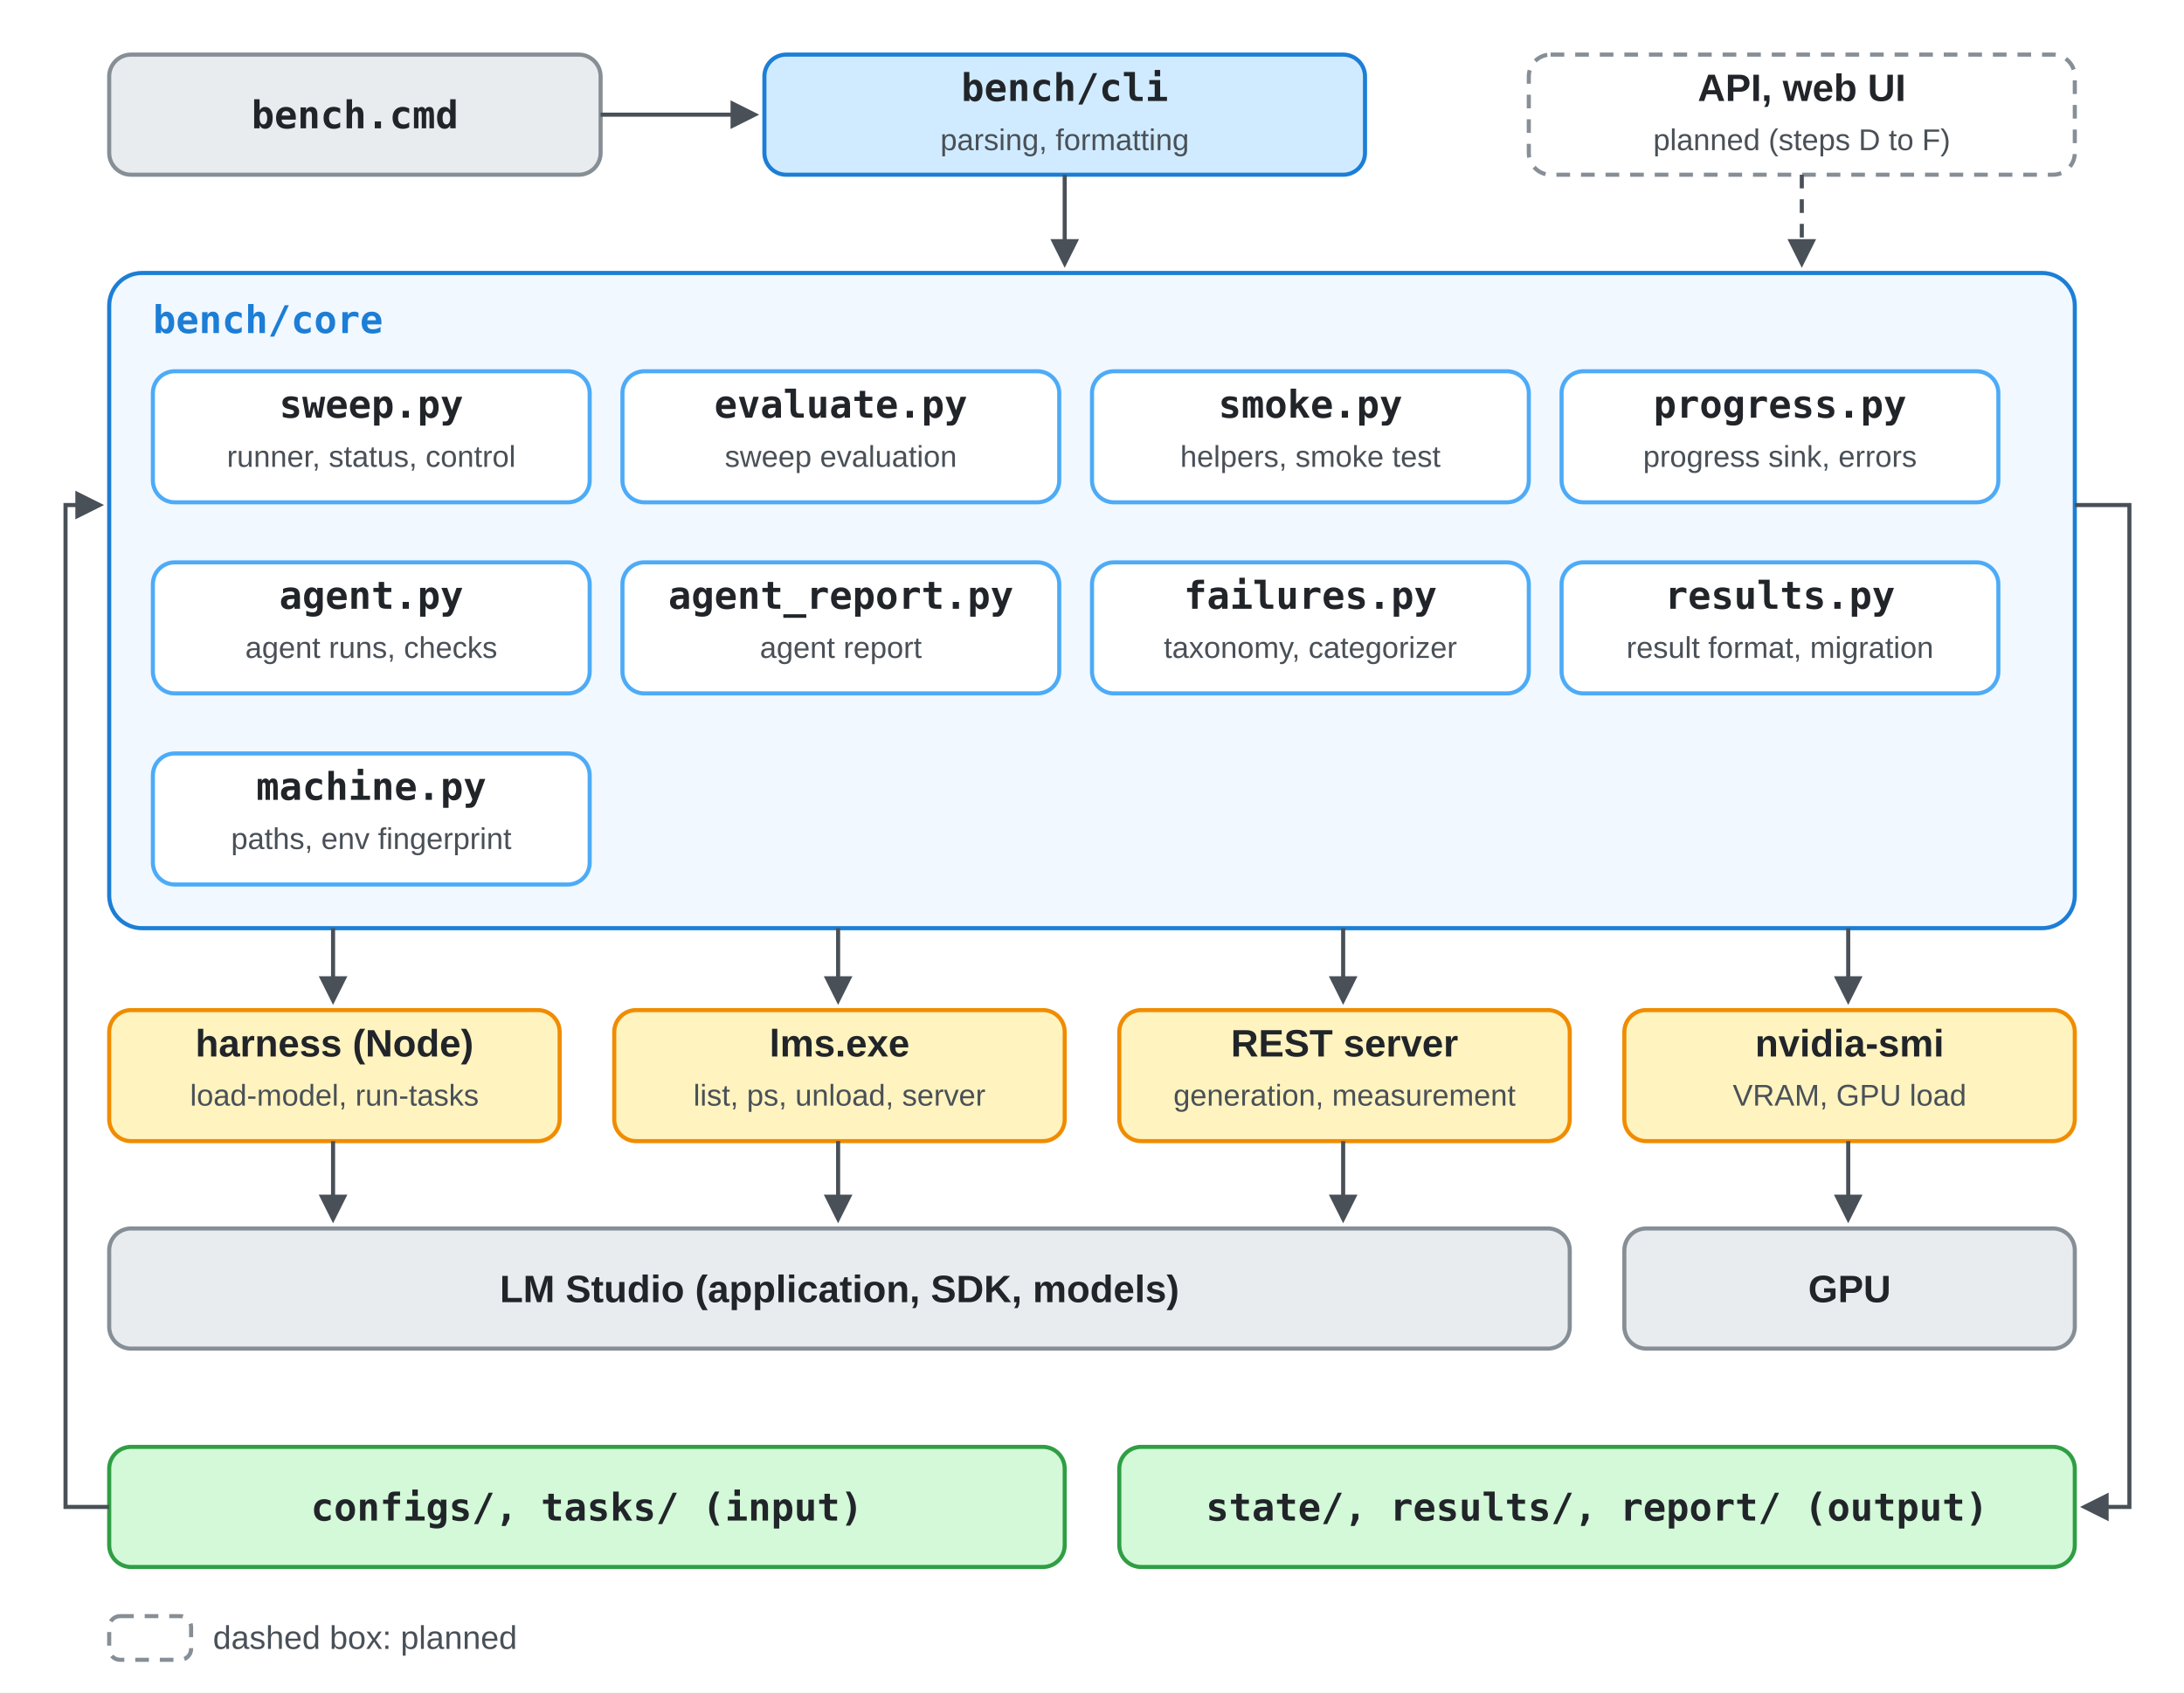
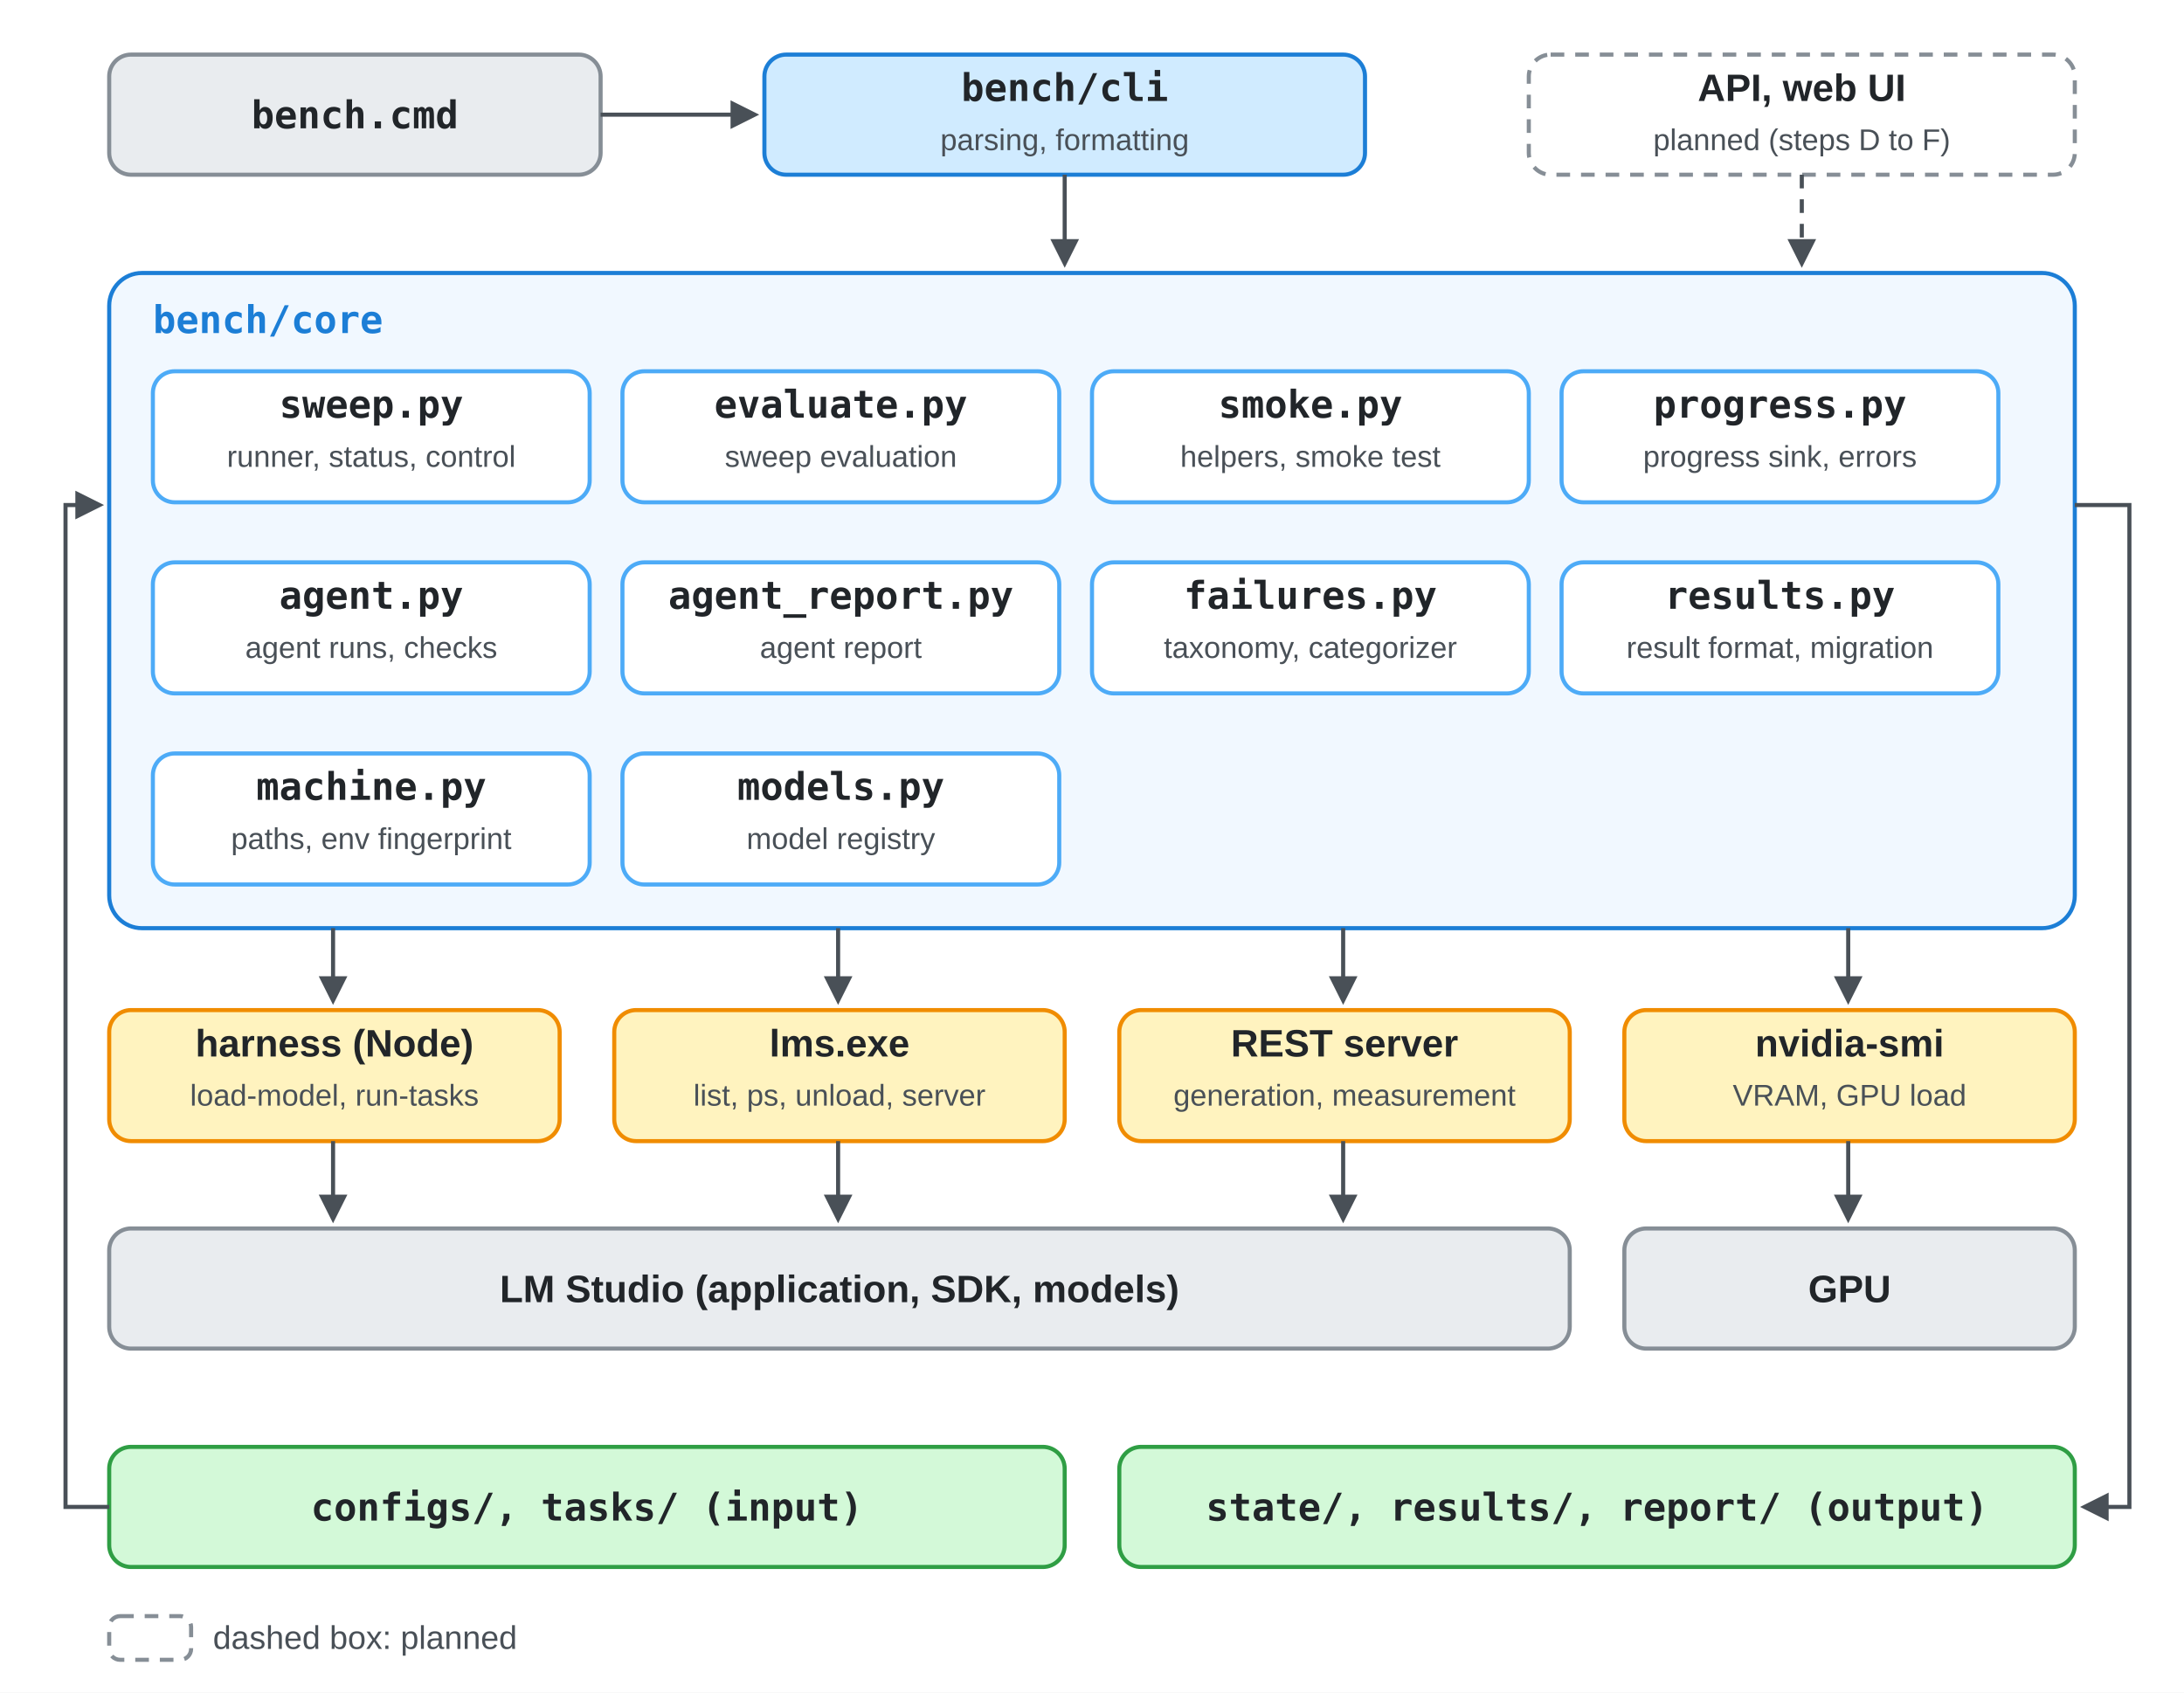
<svg xmlns="http://www.w3.org/2000/svg" viewBox="0 0 800 620" width="800" height="620" role="img" aria-label="Program structure" font-family="Segoe UI, Arial, sans-serif">
  <rect width="800" height="620" fill="#ffffff" />
  <defs>
    <marker id="a" viewBox="0 0 10 10" refX="8" refY="5" markerWidth="7" markerHeight="7" orient="auto">
      <path d="M0,0 L10,5 L0,10 z" fill="#495057" />
    </marker>
  </defs>
  <rect x="40" y="20" width="180" height="44" rx="8" fill="#e9ecef" stroke="#868e96" stroke-width="1.5" />
  <text x="130.0" y="47.0" text-anchor="middle" font-size="14" font-weight="600" font-family="Consolas, monospace" fill="#212529">bench.cmd</text>
  <rect x="280" y="20" width="220" height="44" rx="8" fill="#d0ebff" stroke="#1c7ed6" stroke-width="1.5" />
  <text x="390.0" y="37" text-anchor="middle" font-size="14" font-weight="600" font-family="Consolas, monospace" fill="#212529">bench/cli</text>
  <text x="390.0" y="55" text-anchor="middle" font-size="11" fill="#495057">parsing, formatting</text>
  <rect x="560" y="20" width="200" height="44" rx="8" fill="#ffffff" stroke="#868e96" stroke-width="1.5" stroke-dasharray="5 4" />
  <text x="660.0" y="37" text-anchor="middle" font-size="14" font-weight="600" fill="#212529">API, web UI</text>
  <text x="660.0" y="55" text-anchor="middle" font-size="11" fill="#495057">planned (steps D to F)</text>
  <path d="M220,42 H276" fill="none" stroke="#495057" stroke-width="1.5" marker-end="url(#a)" />
  <path d="M390,64 V96" fill="none" stroke="#495057" stroke-width="1.5" marker-end="url(#a)" />
  <path d="M660,64 V96" fill="none" stroke="#495057" stroke-width="1.5" stroke-dasharray="5 4" marker-end="url(#a)" />
  <rect x="40" y="100" width="720" height="240" rx="12" fill="#f1f8ff" stroke="#1c7ed6" stroke-width="1.5" />
  <text x="56" y="122" font-size="14" font-weight="600" font-family="Consolas, monospace" fill="#1c7ed6">bench/core</text>
  <rect x="56" y="136" width="160" height="48" rx="8" fill="#ffffff" stroke="#4dabf7" stroke-width="1.5" />
  <text x="136.0" y="153" text-anchor="middle" font-size="14" font-weight="600" font-family="Consolas, monospace" fill="#212529">sweep.py</text>
  <text x="136.0" y="171" text-anchor="middle" font-size="11" fill="#495057">runner, status, control</text>
  <rect x="228" y="136" width="160" height="48" rx="8" fill="#ffffff" stroke="#4dabf7" stroke-width="1.5" />
  <text x="308.0" y="153" text-anchor="middle" font-size="14" font-weight="600" font-family="Consolas, monospace" fill="#212529">evaluate.py</text>
  <text x="308.0" y="171" text-anchor="middle" font-size="11" fill="#495057">sweep evaluation</text>
  <rect x="400" y="136" width="160" height="48" rx="8" fill="#ffffff" stroke="#4dabf7" stroke-width="1.5" />
  <text x="480.0" y="153" text-anchor="middle" font-size="14" font-weight="600" font-family="Consolas, monospace" fill="#212529">smoke.py</text>
  <text x="480.0" y="171" text-anchor="middle" font-size="11" fill="#495057">helpers, smoke test</text>
  <rect x="572" y="136" width="160" height="48" rx="8" fill="#ffffff" stroke="#4dabf7" stroke-width="1.5" />
  <text x="652.0" y="153" text-anchor="middle" font-size="14" font-weight="600" font-family="Consolas, monospace" fill="#212529">progress.py</text>
  <text x="652.0" y="171" text-anchor="middle" font-size="11" fill="#495057">progress sink, errors</text>
  <rect x="56" y="206" width="160" height="48" rx="8" fill="#ffffff" stroke="#4dabf7" stroke-width="1.5" />
  <text x="136.0" y="223" text-anchor="middle" font-size="14" font-weight="600" font-family="Consolas, monospace" fill="#212529">agent.py</text>
  <text x="136.0" y="241" text-anchor="middle" font-size="11" fill="#495057">agent runs, checks</text>
  <rect x="228" y="206" width="160" height="48" rx="8" fill="#ffffff" stroke="#4dabf7" stroke-width="1.5" />
  <text x="308.0" y="223" text-anchor="middle" font-size="14" font-weight="600" font-family="Consolas, monospace" fill="#212529">agent_report.py</text>
  <text x="308.0" y="241" text-anchor="middle" font-size="11" fill="#495057">agent report</text>
  <rect x="400" y="206" width="160" height="48" rx="8" fill="#ffffff" stroke="#4dabf7" stroke-width="1.5" />
  <text x="480.0" y="223" text-anchor="middle" font-size="14" font-weight="600" font-family="Consolas, monospace" fill="#212529">failures.py</text>
  <text x="480.0" y="241" text-anchor="middle" font-size="11" fill="#495057">taxonomy, categorizer</text>
  <rect x="572" y="206" width="160" height="48" rx="8" fill="#ffffff" stroke="#4dabf7" stroke-width="1.5" />
  <text x="652.0" y="223" text-anchor="middle" font-size="14" font-weight="600" font-family="Consolas, monospace" fill="#212529">results.py</text>
  <text x="652.0" y="241" text-anchor="middle" font-size="11" fill="#495057">result format, migration</text>
  <rect x="56" y="276" width="160" height="48" rx="8" fill="#ffffff" stroke="#4dabf7" stroke-width="1.5" />
  <text x="136.0" y="293" text-anchor="middle" font-size="14" font-weight="600" font-family="Consolas, monospace" fill="#212529">machine.py</text>
  <text x="136.0" y="311" text-anchor="middle" font-size="11" fill="#495057">paths, env fingerprint</text>
+   <rect x="228" y="276" width="160" height="48" rx="8" fill="#ffffff" stroke="#4dabf7" stroke-width="1.5" />
+   <text x="308.0" y="293" text-anchor="middle" font-size="14" font-weight="600" font-family="Consolas, monospace" fill="#212529">models.py</text>
+   <text x="308.0" y="311" text-anchor="middle" font-size="11" fill="#495057">model registry</text>
  <rect x="40" y="370" width="165" height="48" rx="8" fill="#fff3bf" stroke="#f08c00" stroke-width="1.5" />
  <text x="122.5" y="387" text-anchor="middle" font-size="14" font-weight="600" fill="#212529">harness (Node)</text>
  <text x="122.5" y="405" text-anchor="middle" font-size="11" fill="#495057">load-model, run-tasks</text>
  <path d="M122,340 V366" fill="none" stroke="#495057" stroke-width="1.5" marker-end="url(#a)" />
  <path d="M122,418 V446" fill="none" stroke="#495057" stroke-width="1.5" marker-end="url(#a)" />
  <rect x="225" y="370" width="165" height="48" rx="8" fill="#fff3bf" stroke="#f08c00" stroke-width="1.5" />
  <text x="307.5" y="387" text-anchor="middle" font-size="14" font-weight="600" fill="#212529">lms.exe</text>
  <text x="307.5" y="405" text-anchor="middle" font-size="11" fill="#495057">list, ps, unload, server</text>
  <path d="M307,340 V366" fill="none" stroke="#495057" stroke-width="1.5" marker-end="url(#a)" />
  <path d="M307,418 V446" fill="none" stroke="#495057" stroke-width="1.5" marker-end="url(#a)" />
  <rect x="410" y="370" width="165" height="48" rx="8" fill="#fff3bf" stroke="#f08c00" stroke-width="1.5" />
  <text x="492.5" y="387" text-anchor="middle" font-size="14" font-weight="600" fill="#212529">REST server</text>
  <text x="492.5" y="405" text-anchor="middle" font-size="11" fill="#495057">generation, measurement</text>
  <path d="M492,340 V366" fill="none" stroke="#495057" stroke-width="1.5" marker-end="url(#a)" />
  <path d="M492,418 V446" fill="none" stroke="#495057" stroke-width="1.5" marker-end="url(#a)" />
  <rect x="595" y="370" width="165" height="48" rx="8" fill="#fff3bf" stroke="#f08c00" stroke-width="1.5" />
  <text x="677.5" y="387" text-anchor="middle" font-size="14" font-weight="600" fill="#212529">nvidia-smi</text>
  <text x="677.5" y="405" text-anchor="middle" font-size="11" fill="#495057">VRAM, GPU load</text>
  <path d="M677,340 V366" fill="none" stroke="#495057" stroke-width="1.5" marker-end="url(#a)" />
  <path d="M677,418 V446" fill="none" stroke="#495057" stroke-width="1.5" marker-end="url(#a)" />
  <rect x="40" y="450" width="535" height="44" rx="8" fill="#e9ecef" stroke="#868e96" stroke-width="1.5" />
  <text x="307.5" y="477.0" text-anchor="middle" font-size="14" font-weight="600" fill="#212529">LM Studio (application, SDK, models)</text>
  <rect x="595" y="450" width="165" height="44" rx="8" fill="#e9ecef" stroke="#868e96" stroke-width="1.5" />
  <text x="677.5" y="477.0" text-anchor="middle" font-size="14" font-weight="600" fill="#212529">GPU</text>
  <rect x="40" y="530" width="350" height="44" rx="8" fill="#d3f9d8" stroke="#2f9e44" stroke-width="1.5" />
  <text x="215.0" y="557.0" text-anchor="middle" font-size="14" font-weight="600" font-family="Consolas, monospace" fill="#212529">configs/, tasks/ (input)</text>
  <rect x="410" y="530" width="350" height="44" rx="8" fill="#d3f9d8" stroke="#2f9e44" stroke-width="1.5" />
  <text x="585.0" y="557.0" text-anchor="middle" font-size="14" font-weight="600" font-family="Consolas, monospace" fill="#212529">state/, results/, report/ (output)</text>
  <path d="M40,552 H24 V185 H36" fill="none" stroke="#495057" stroke-width="1.5" marker-end="url(#a)" />
  <path d="M760,185 H780 V552 H764" fill="none" stroke="#495057" stroke-width="1.5" marker-end="url(#a)" />
  <rect x="40" y="592" width="30" height="16" rx="4" fill="#ffffff" stroke="#868e96" stroke-width="1.5" stroke-dasharray="5 4" />
  <text x="78" y="604" font-size="12" fill="#495057">dashed box: planned</text>
</svg>
